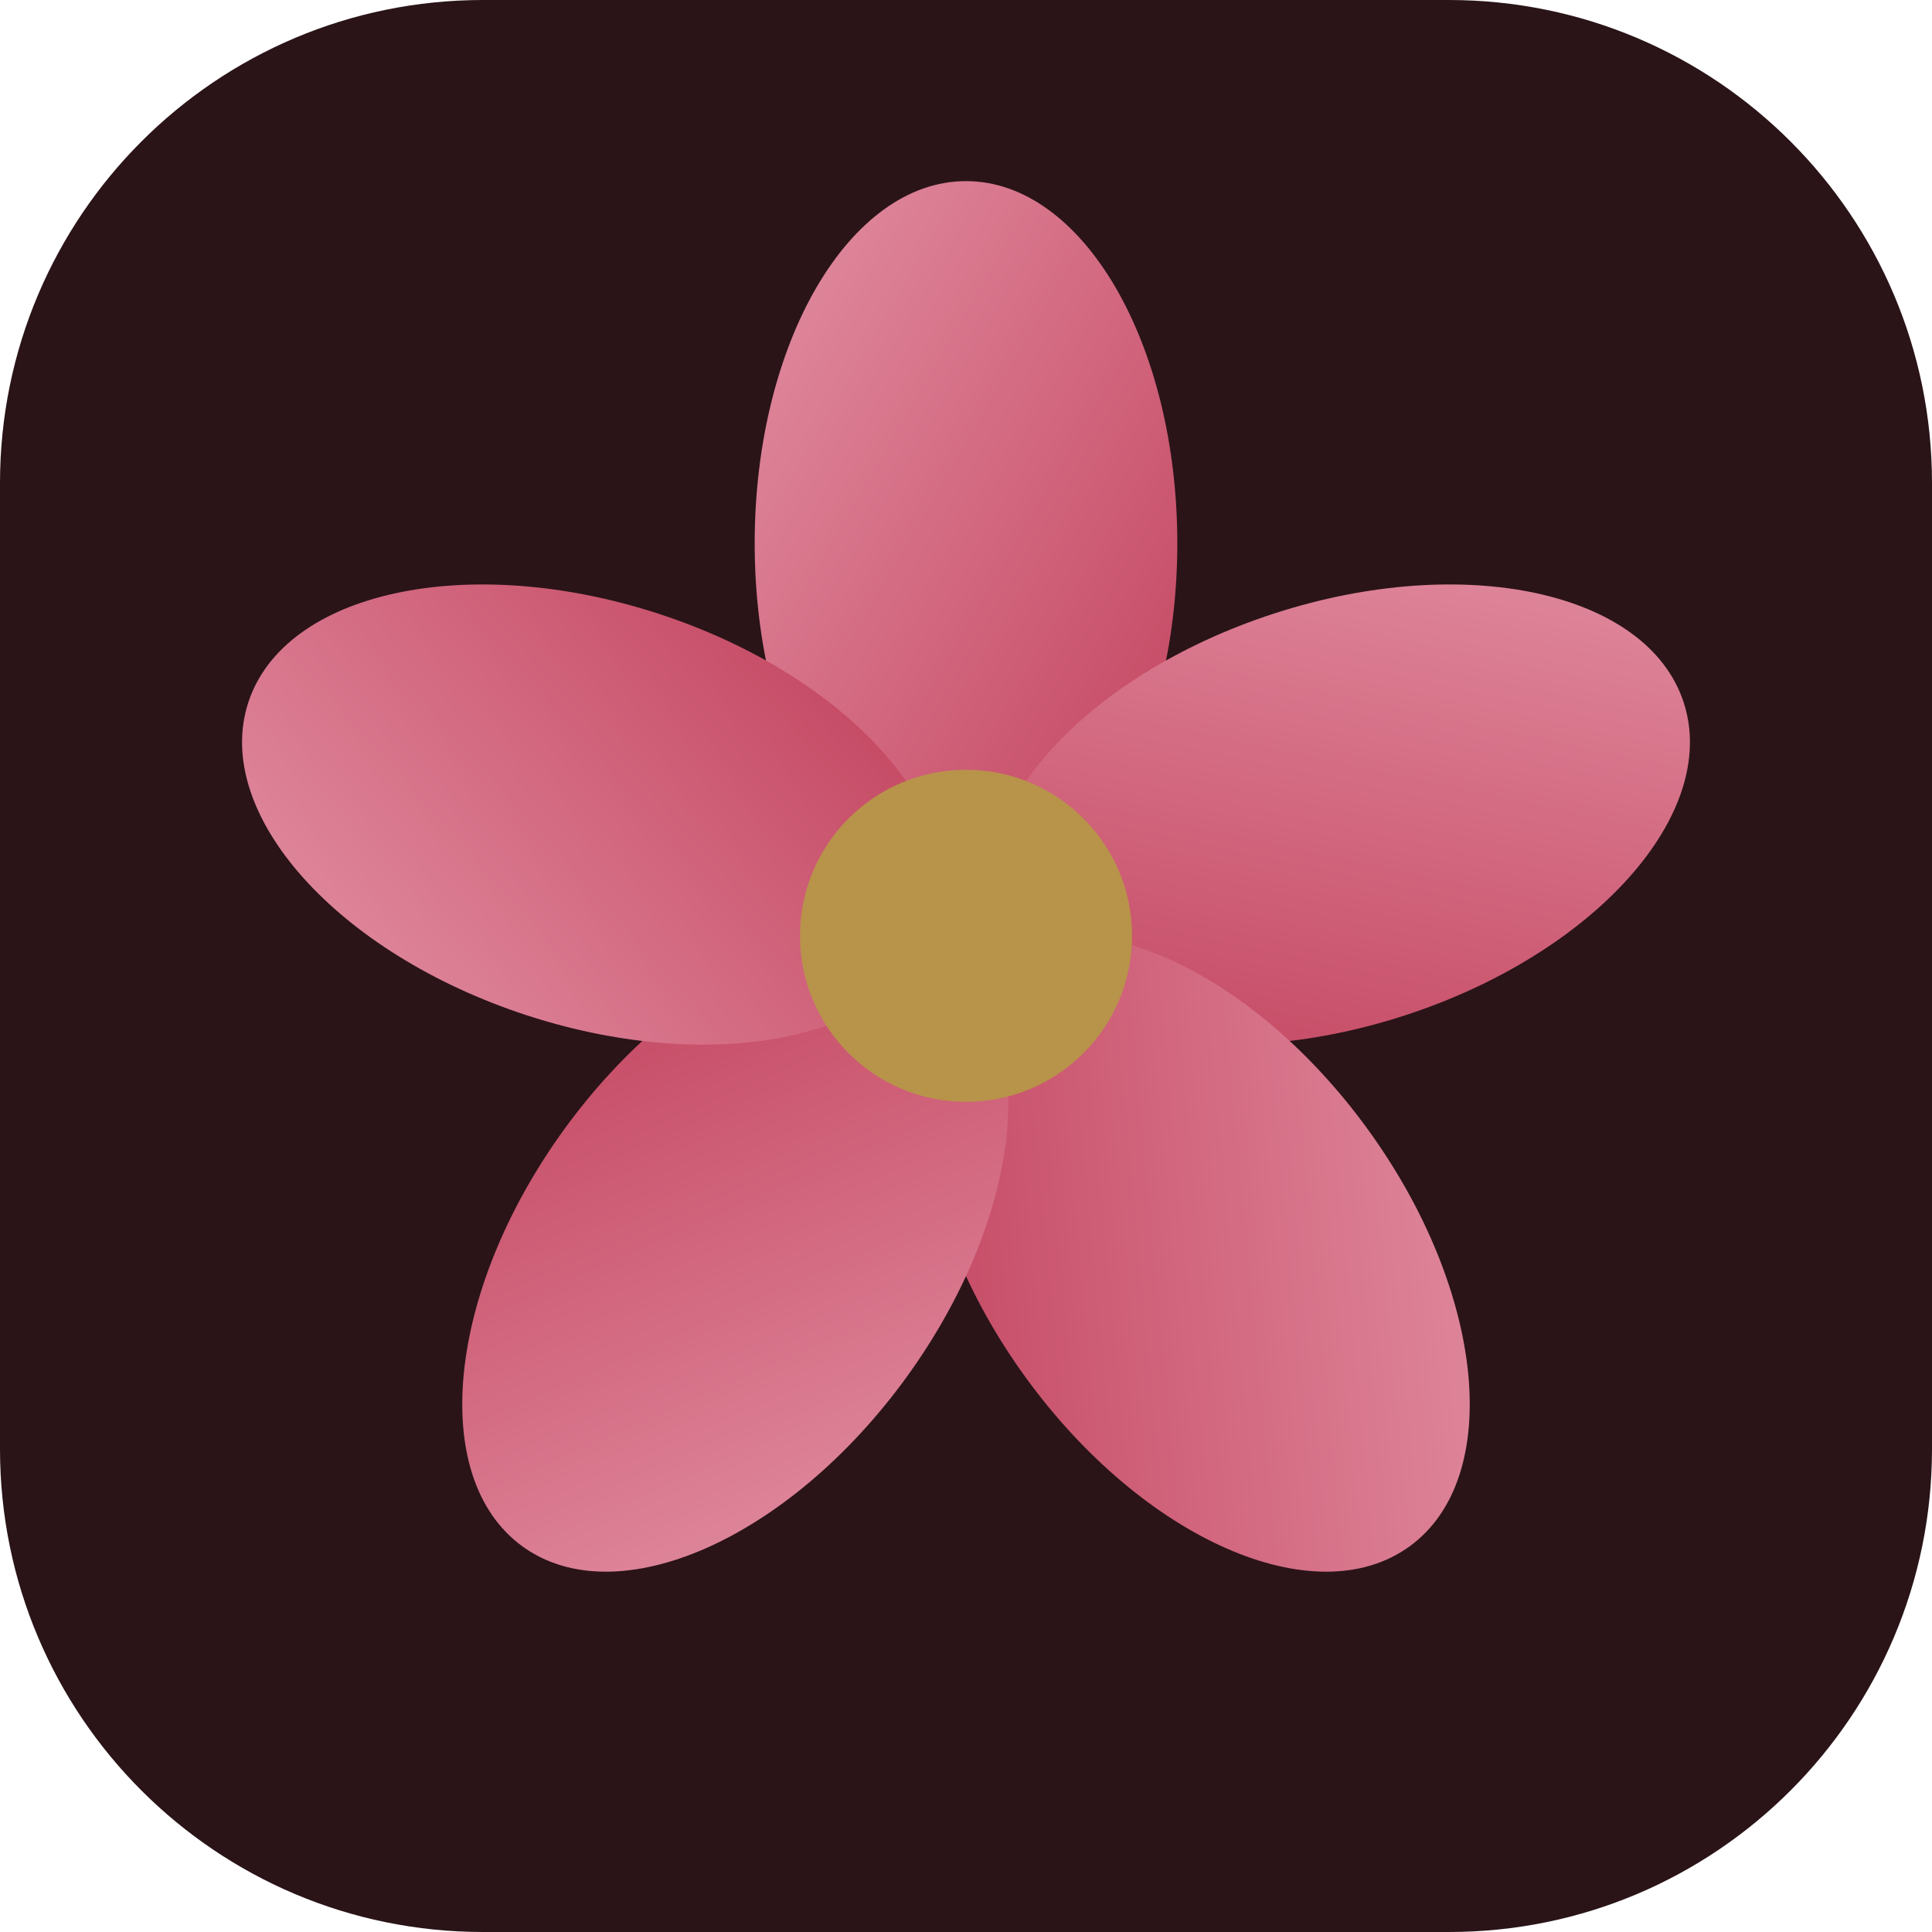
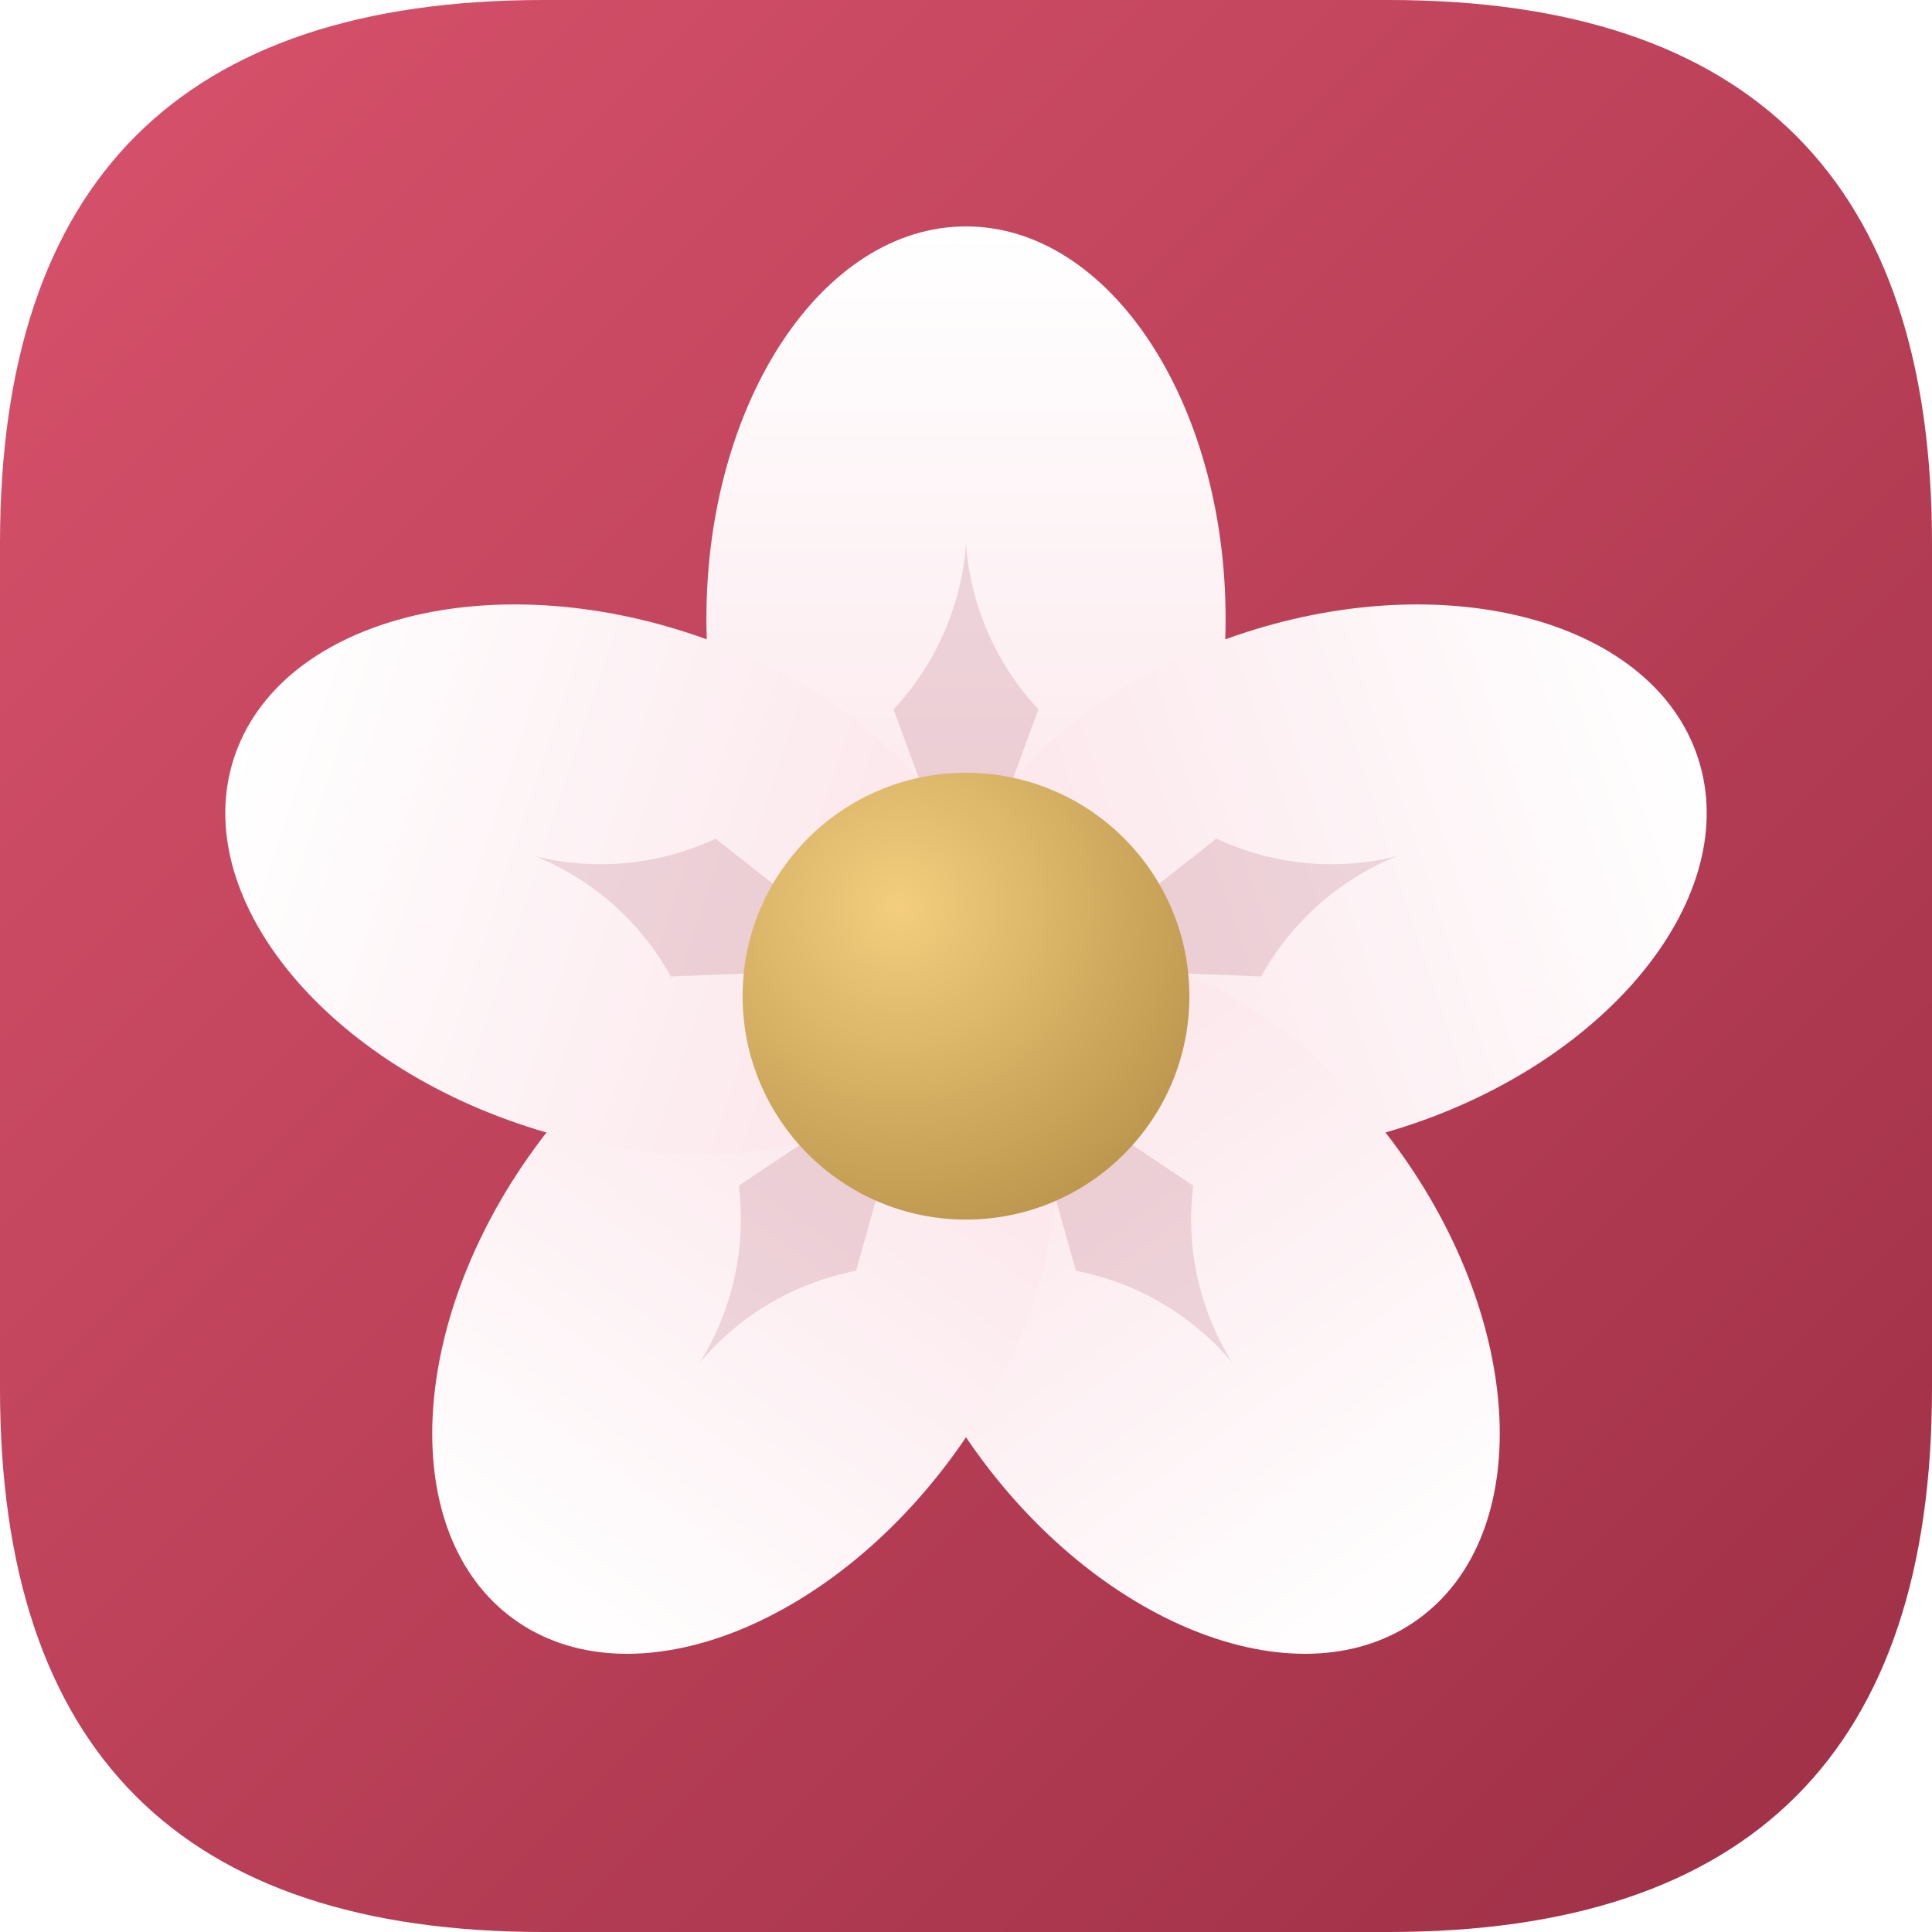
<svg xmlns="http://www.w3.org/2000/svg" viewBox="0 0 64 64">
  <defs>
-     <linearGradient id="g" x1="0" y1="0" x2="1" y2="1">
-       <stop offset="0" stop-color="#E28FA3" />
-       <stop offset="1" stop-color="#C2415C" />
+     <linearGradient id="bg" x1="0" y1="0" x2="1" y2="1">
+       <stop offset="0" stop-color="#D9526C" />
+       <stop offset="1" stop-color="#9C2F45" />
    </linearGradient>
+     <linearGradient id="petal" x1="0" y1="0" x2="0" y2="1">
+       <stop offset="0" stop-color="#FFFFFF" />
+       <stop offset="1" stop-color="#FBE3E9" />
+     </linearGradient>
+     <radialGradient id="core" cx="0.35" cy="0.3" r="0.8">
+       <stop offset="0" stop-color="#F4CE7E" />
+       <stop offset="1" stop-color="#B8934A" />
+     </radialGradient>
  </defs>
-   <rect width="64" height="64" rx="16" fill="#2A1418" />
-   <g transform="translate(32 31)" fill="url(#g)">
-     <ellipse cx="0" cy="-13" rx="7" ry="12" />
-     <ellipse cx="0" cy="-13" rx="7" ry="12" transform="rotate(72)" />
-     <ellipse cx="0" cy="-13" rx="7" ry="12" transform="rotate(144)" />
-     <ellipse cx="0" cy="-13" rx="7" ry="12" transform="rotate(216)" />
-     <ellipse cx="0" cy="-13" rx="7" ry="12" transform="rotate(288)" />
+   <path d="M0 18 Q0 0 18 0 H46 Q64 0 64 18 V46 Q64 64 46 64 H18 Q0 64 0 46 Z" fill="url(#bg)" />
+   <g transform="translate(32 33)">
+     <g fill="url(#petal)">
+       <ellipse cx="0" cy="-12.5" rx="8.6" ry="13" transform="rotate(0)" />
+       <ellipse cx="0" cy="-12.5" rx="8.6" ry="13" transform="rotate(72)" />
+       <ellipse cx="0" cy="-12.5" rx="8.6" ry="13" transform="rotate(144)" />
+       <ellipse cx="0" cy="-12.5" rx="8.6" ry="13" transform="rotate(216)" />
+       <ellipse cx="0" cy="-12.5" rx="8.6" ry="13" transform="rotate(288)" />
+     </g>
+     <g fill="#9C2F45" opacity="0.16">
+       <path d="M0 -3 L2.4 -9.5 A9 9 0 010 -15 A9 9 0 01-2.4 -9.5 Z" transform="rotate(0)" />
+       <path d="M0 -3 L2.4 -9.5 A9 9 0 010 -15 A9 9 0 01-2.4 -9.5 Z" transform="rotate(72)" />
+       <path d="M0 -3 L2.4 -9.5 A9 9 0 010 -15 A9 9 0 01-2.4 -9.5 Z" transform="rotate(144)" />
+       <path d="M0 -3 L2.4 -9.5 A9 9 0 010 -15 A9 9 0 01-2.4 -9.5 Z" transform="rotate(216)" />
+       <path d="M0 -3 L2.4 -9.5 A9 9 0 010 -15 A9 9 0 01-2.4 -9.5 Z" transform="rotate(288)" />
+     </g>
+     <circle cx="0" cy="0" r="7.4" fill="url(#core)" />
  </g>
-   <circle cx="32" cy="31" r="5.5" fill="#B8934A" />
</svg>
